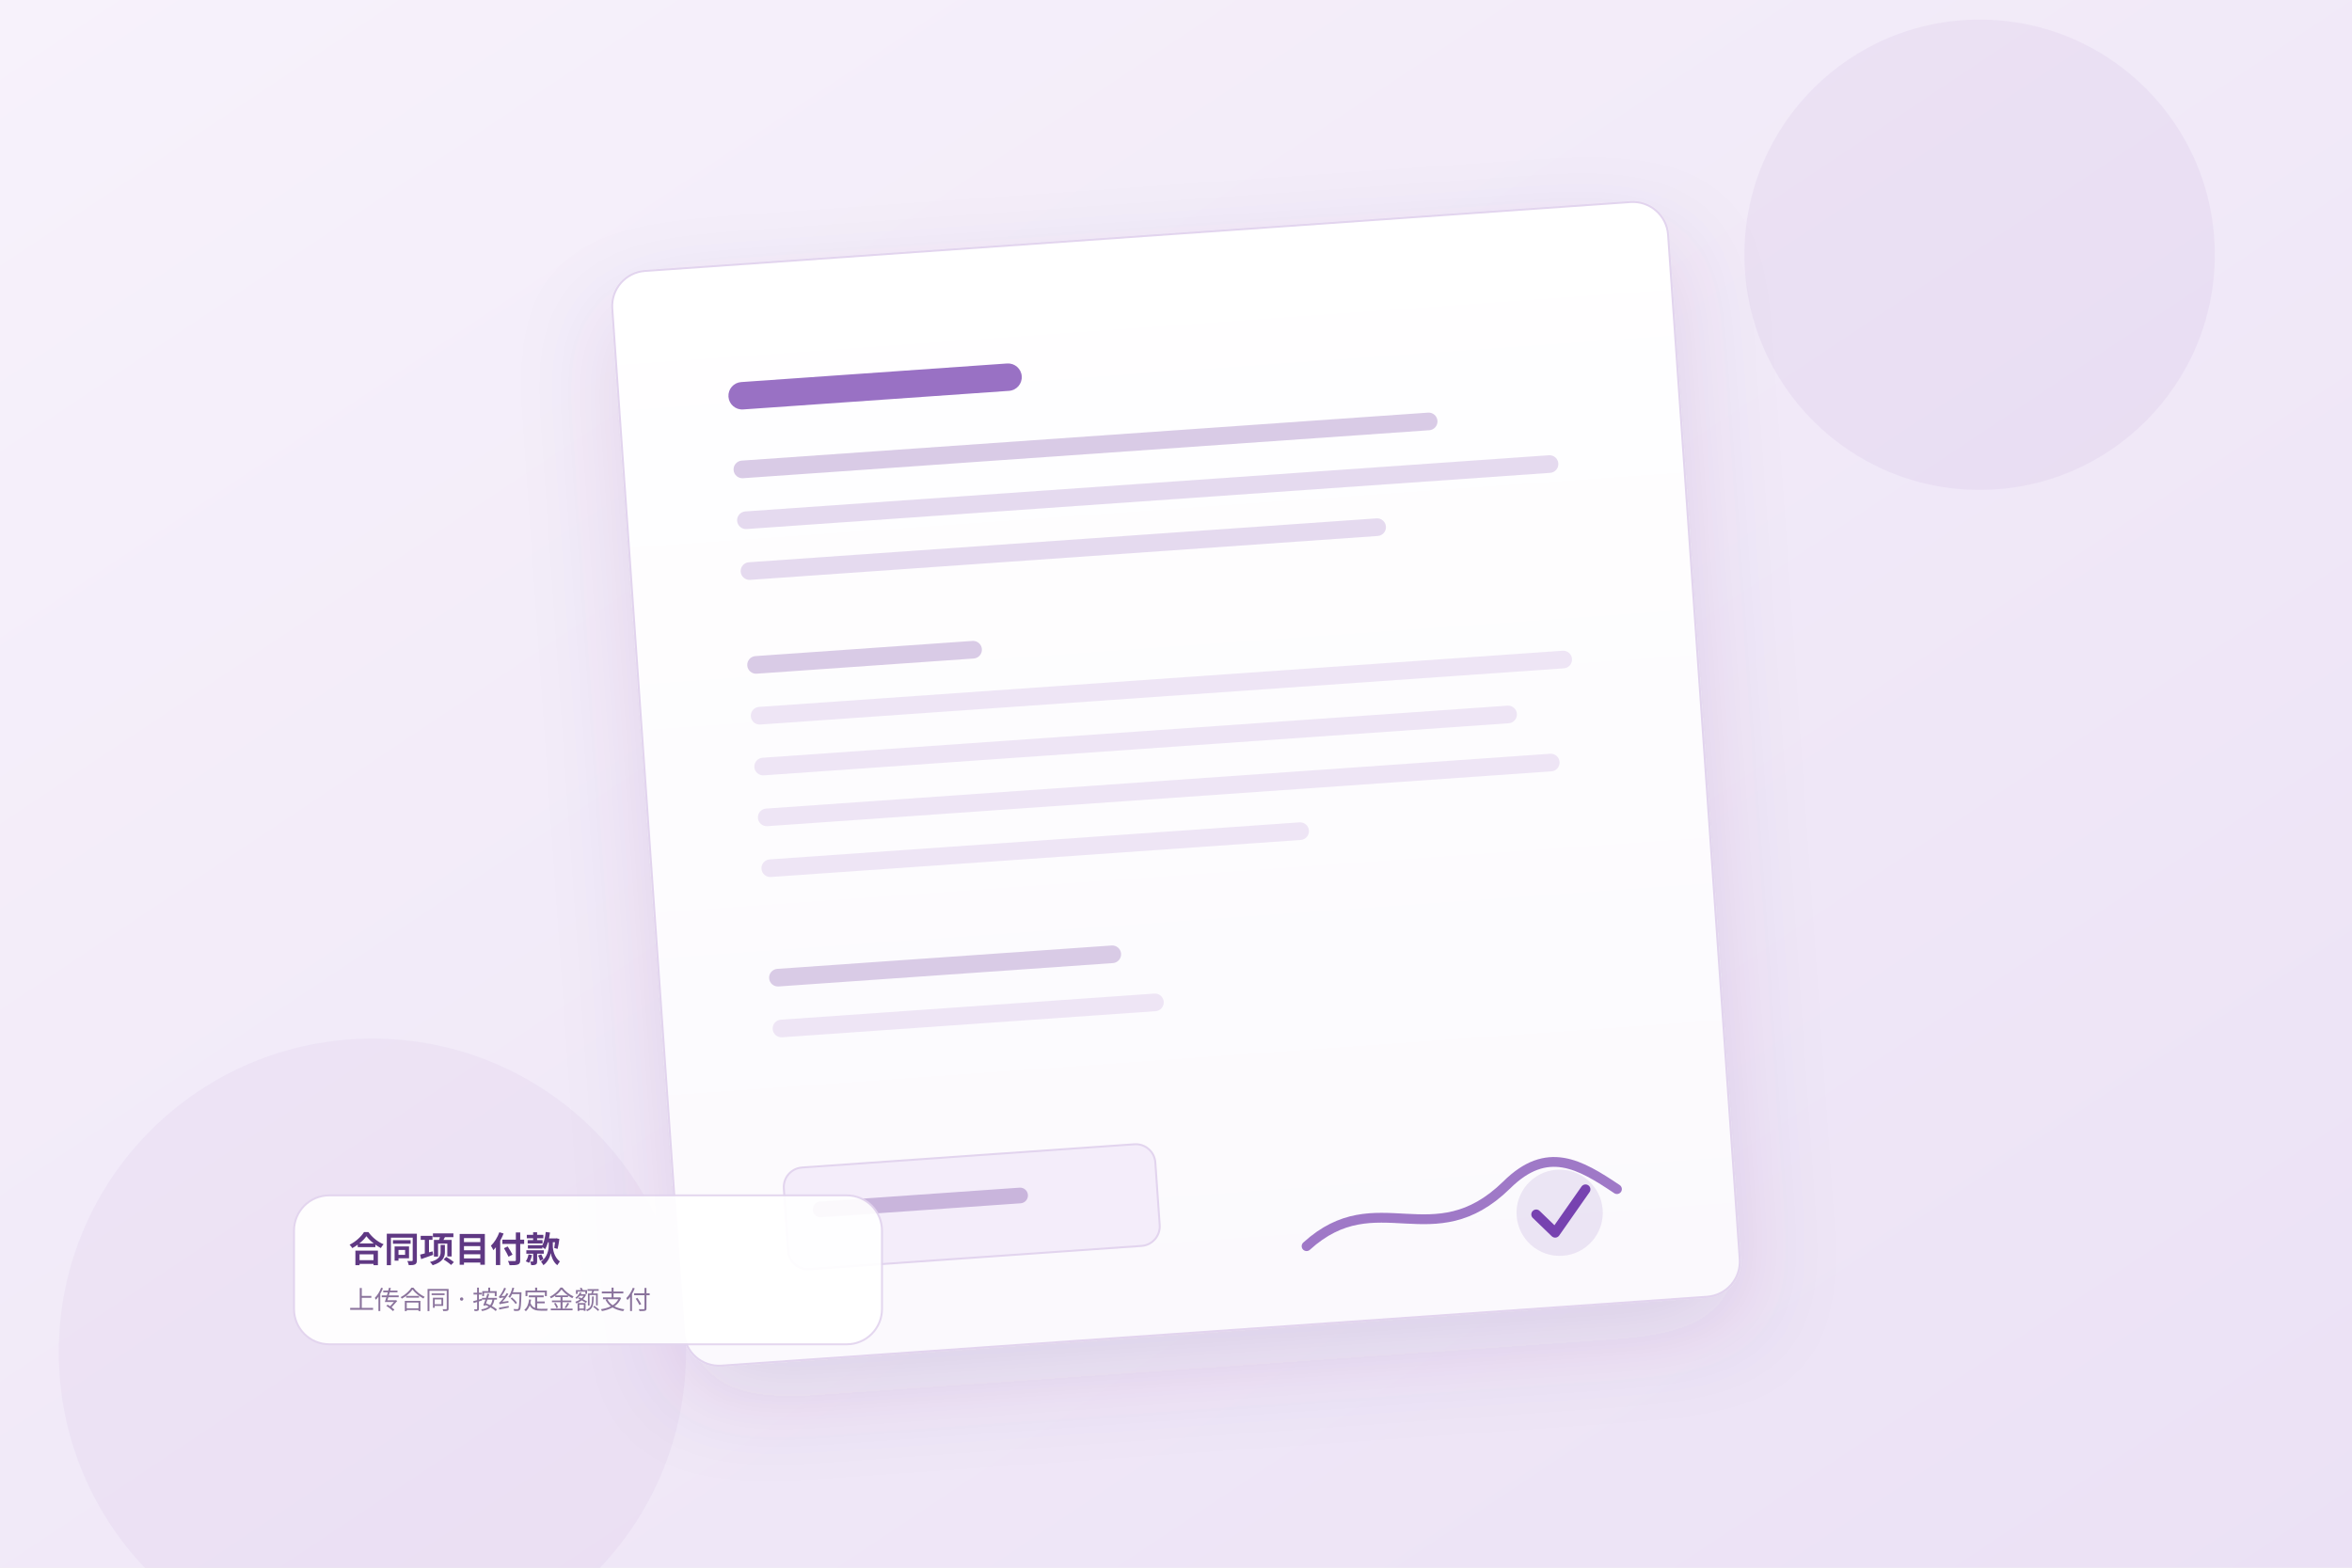
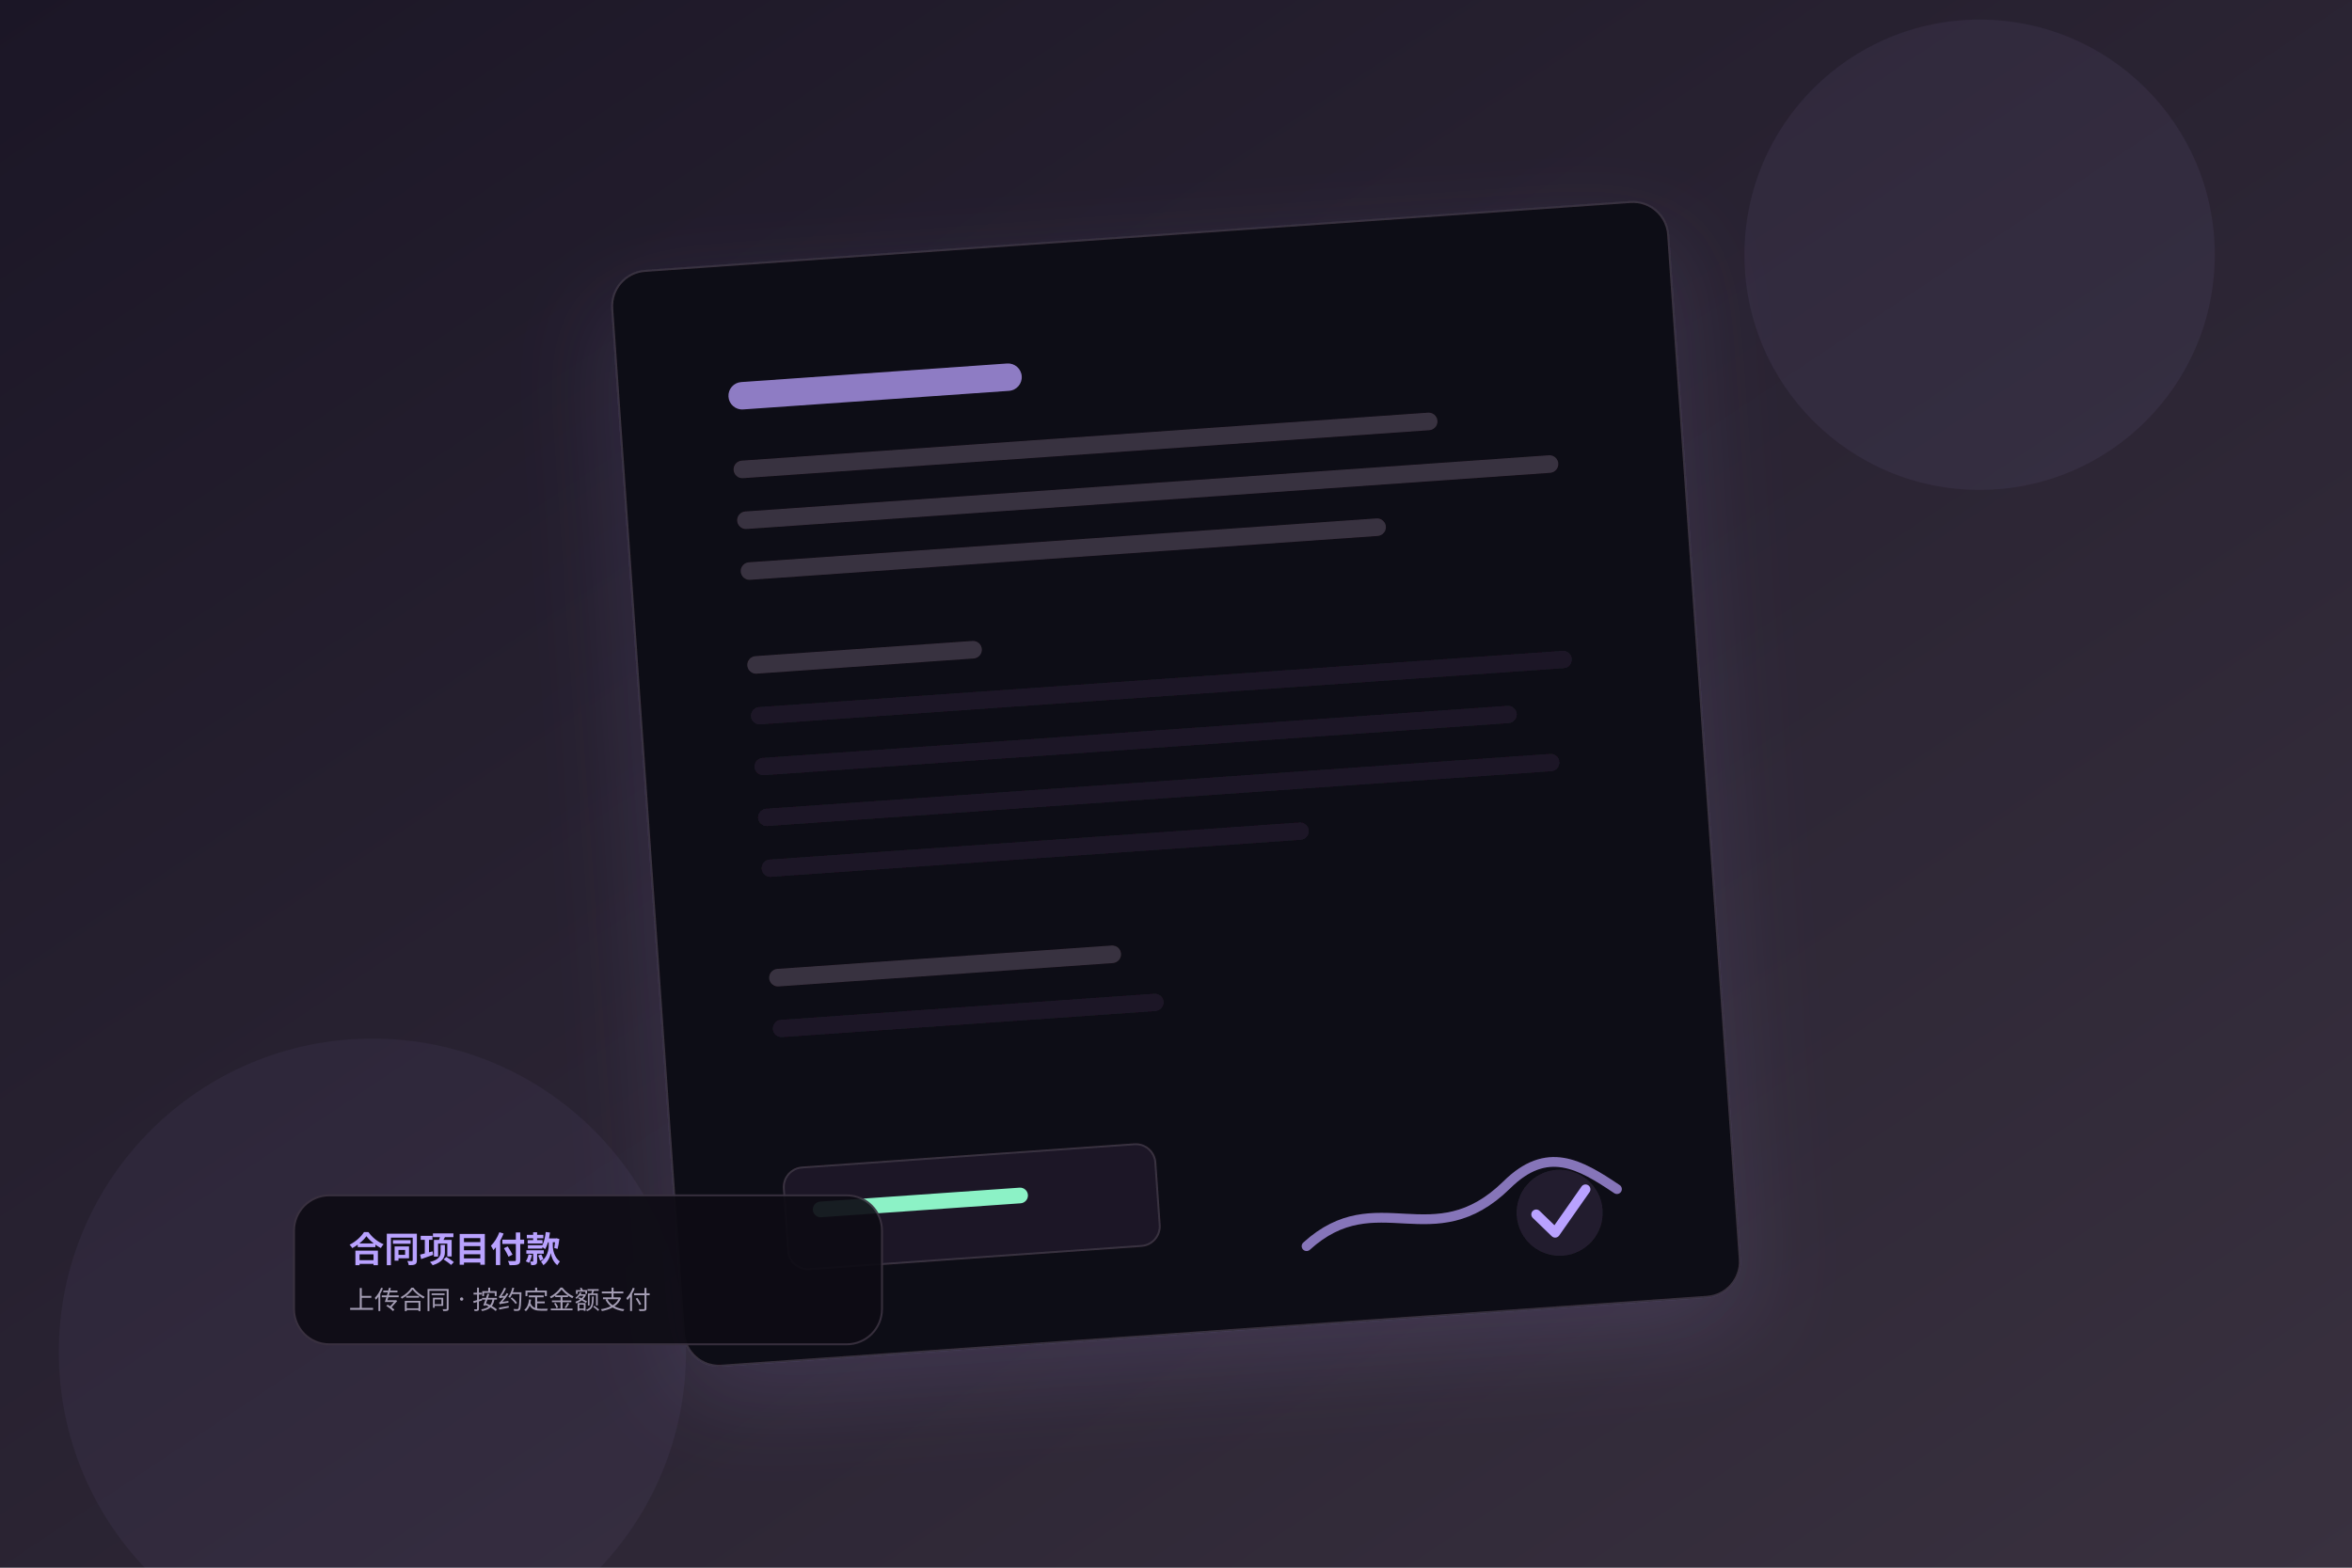
<svg xmlns="http://www.w3.org/2000/svg" width="1200" height="800" viewBox="0 0 1200 800" role="img" aria-label="合同项目付款">
  <defs>
    <linearGradient id="bg" x1="0" y1="0" x2="1" y2="1">
-       <stop offset="0" stop-color="#f7f2fb" />
-       <stop offset="1" stop-color="#ebe1f5" />
+       <stop offset="0" stop-color="#1b1626" />
+       <stop offset="1" stop-color="#39313f" />
    </linearGradient>
    <linearGradient id="paper" x1="0" y1="0" x2="0" y2="1">
-       <stop offset="0" stop-color="#ffffff" />
-       <stop offset="1" stop-color="#fbf9fd" />
+       <stop offset="0" stop-color="#0d0b13" />
+       <stop offset="1" stop-color="#0d0b13" />
    </linearGradient>
    <filter id="shadow" x="-20%" y="-20%" width="140%" height="140%">
-       <feDropShadow dx="0" dy="18" stdDeviation="24" flood-color="#5f3883" flood-opacity="0.12" />
+       <feDropShadow dx="0" dy="18" stdDeviation="24" flood-color="#b9a2ff" flood-opacity="0.12" />
    </filter>
  </defs>
  <rect width="1200" height="800" fill="url(#bg)" />
-   <circle cx="1010" cy="130" r="120" fill="#7742b0" opacity="0.06" />
-   <circle cx="190" cy="690" r="160" fill="#7742b0" opacity="0.05" />
+   <circle cx="1010" cy="130" r="120" fill="#b9a2ff" opacity="0.06" />
+   <circle cx="190" cy="690" r="160" fill="#b9a2ff" opacity="0.05" />
  <g filter="url(#shadow)" transform="translate(330 120) rotate(-4 270 280)">
-     <rect width="540" height="560" rx="18" fill="url(#paper)" stroke="#e2d4ee" />
-     <rect x="56" y="60" width="150" height="14" rx="7" fill="#7742b0" opacity="0.75" />
-     <rect x="56" y="100" width="360" height="9" rx="4.5" fill="#d9cbe6" />
-     <rect x="56" y="126" width="420" height="9" rx="4.5" fill="#e5daef" />
-     <rect x="56" y="152" width="330" height="9" rx="4.5" fill="#e5daef" />
-     <rect x="56" y="200" width="120" height="9" rx="4.5" fill="#d9cbe6" />
-     <rect x="56" y="226" width="420" height="9" rx="4.5" fill="#eee5f5" />
-     <rect x="56" y="252" width="390" height="9" rx="4.5" fill="#eee5f5" />
-     <rect x="56" y="278" width="410" height="9" rx="4.5" fill="#eee5f5" />
-     <rect x="56" y="304" width="280" height="9" rx="4.5" fill="#eee5f5" />
-     <rect x="56" y="360" width="180" height="9" rx="4.5" fill="#d9cbe6" />
-     <rect x="56" y="386" width="200" height="9" rx="4.5" fill="#eee5f5" />
-     <rect x="56" y="462" width="190" height="52" rx="10" fill="#f4edfa" stroke="#e2d4ee" />
-     <rect x="70" y="480" width="110" height="8" rx="4" fill="#c9b5dc" />
-     <path d="M320 520c38-30 64 10 104-24 22-19 38-8 56 6" fill="none" stroke="#7742b0" stroke-width="5" stroke-linecap="round" opacity="0.7" />
-     <circle cx="450" cy="512" r="22" fill="#7742b0" opacity="0.12" />
-     <path d="M438 512l9 10 17-21" fill="none" stroke="#7742b0" stroke-width="5" stroke-linecap="round" stroke-linejoin="round" />
+     <rect width="540" height="560" rx="18" fill="url(#paper)" stroke="#39313f" />
+     <rect x="56" y="60" width="150" height="14" rx="7" fill="#b9a2ff" opacity="0.75" />
+     <rect x="56" y="100" width="360" height="9" rx="4.5" fill="#39313f" />
+     <rect x="56" y="126" width="420" height="9" rx="4.5" fill="#39313f" />
+     <rect x="56" y="152" width="330" height="9" rx="4.5" fill="#39313f" />
+     <rect x="56" y="200" width="120" height="9" rx="4.5" fill="#39313f" />
+     <rect x="56" y="226" width="420" height="9" rx="4.5" fill="#1b1626" />
+     <rect x="56" y="252" width="390" height="9" rx="4.5" fill="#1b1626" />
+     <rect x="56" y="278" width="410" height="9" rx="4.5" fill="#1b1626" />
+     <rect x="56" y="304" width="280" height="9" rx="4.5" fill="#1b1626" />
+     <rect x="56" y="360" width="180" height="9" rx="4.5" fill="#39313f" />
+     <rect x="56" y="386" width="200" height="9" rx="4.5" fill="#1b1626" />
+     <rect x="56" y="462" width="190" height="52" rx="10" fill="#1b1626" stroke="#39313f" />
+     <rect x="70" y="480" width="110" height="8" rx="4" fill="#8cf2c6" />
+     <path d="M320 520c38-30 64 10 104-24 22-19 38-8 56 6" fill="none" stroke="#b9a2ff" stroke-width="5" stroke-linecap="round" opacity="0.7" />
+     <circle cx="450" cy="512" r="22" fill="#b9a2ff" opacity="0.12" />
+     <path d="M438 512l9 10 17-21" fill="none" stroke="#b9a2ff" stroke-width="5" stroke-linecap="round" stroke-linejoin="round" />
  </g>
  <g transform="translate(150 610)">
-     <rect width="300" height="76" rx="18" fill="#ffffff" opacity="0.92" stroke="#e2d4ee" />
-     <text x="28" y="34" font-family="-apple-system, BlinkMacSystemFont, 'PingFang SC', sans-serif" font-size="18" font-weight="600" fill="#5f3883">合同项目付款</text>
-     <text x="28" y="58" font-family="-apple-system, BlinkMacSystemFont, 'PingFang SC', sans-serif" font-size="13" fill="#8a739c">上传合同 · 按约定金额支付</text>
+     <rect width="300" height="76" rx="18" fill="#0d0b13" opacity="0.92" stroke="#39313f" />
+     <text x="28" y="34" font-family="-apple-system, BlinkMacSystemFont, 'PingFang SC', sans-serif" font-size="18" font-weight="600" fill="#b9a2ff">合同项目付款</text>
+     <text x="28" y="58" font-family="-apple-system, BlinkMacSystemFont, 'PingFang SC', sans-serif" font-size="13" fill="#a49db4">上传合同 · 按约定金额支付</text>
  </g>
</svg>
